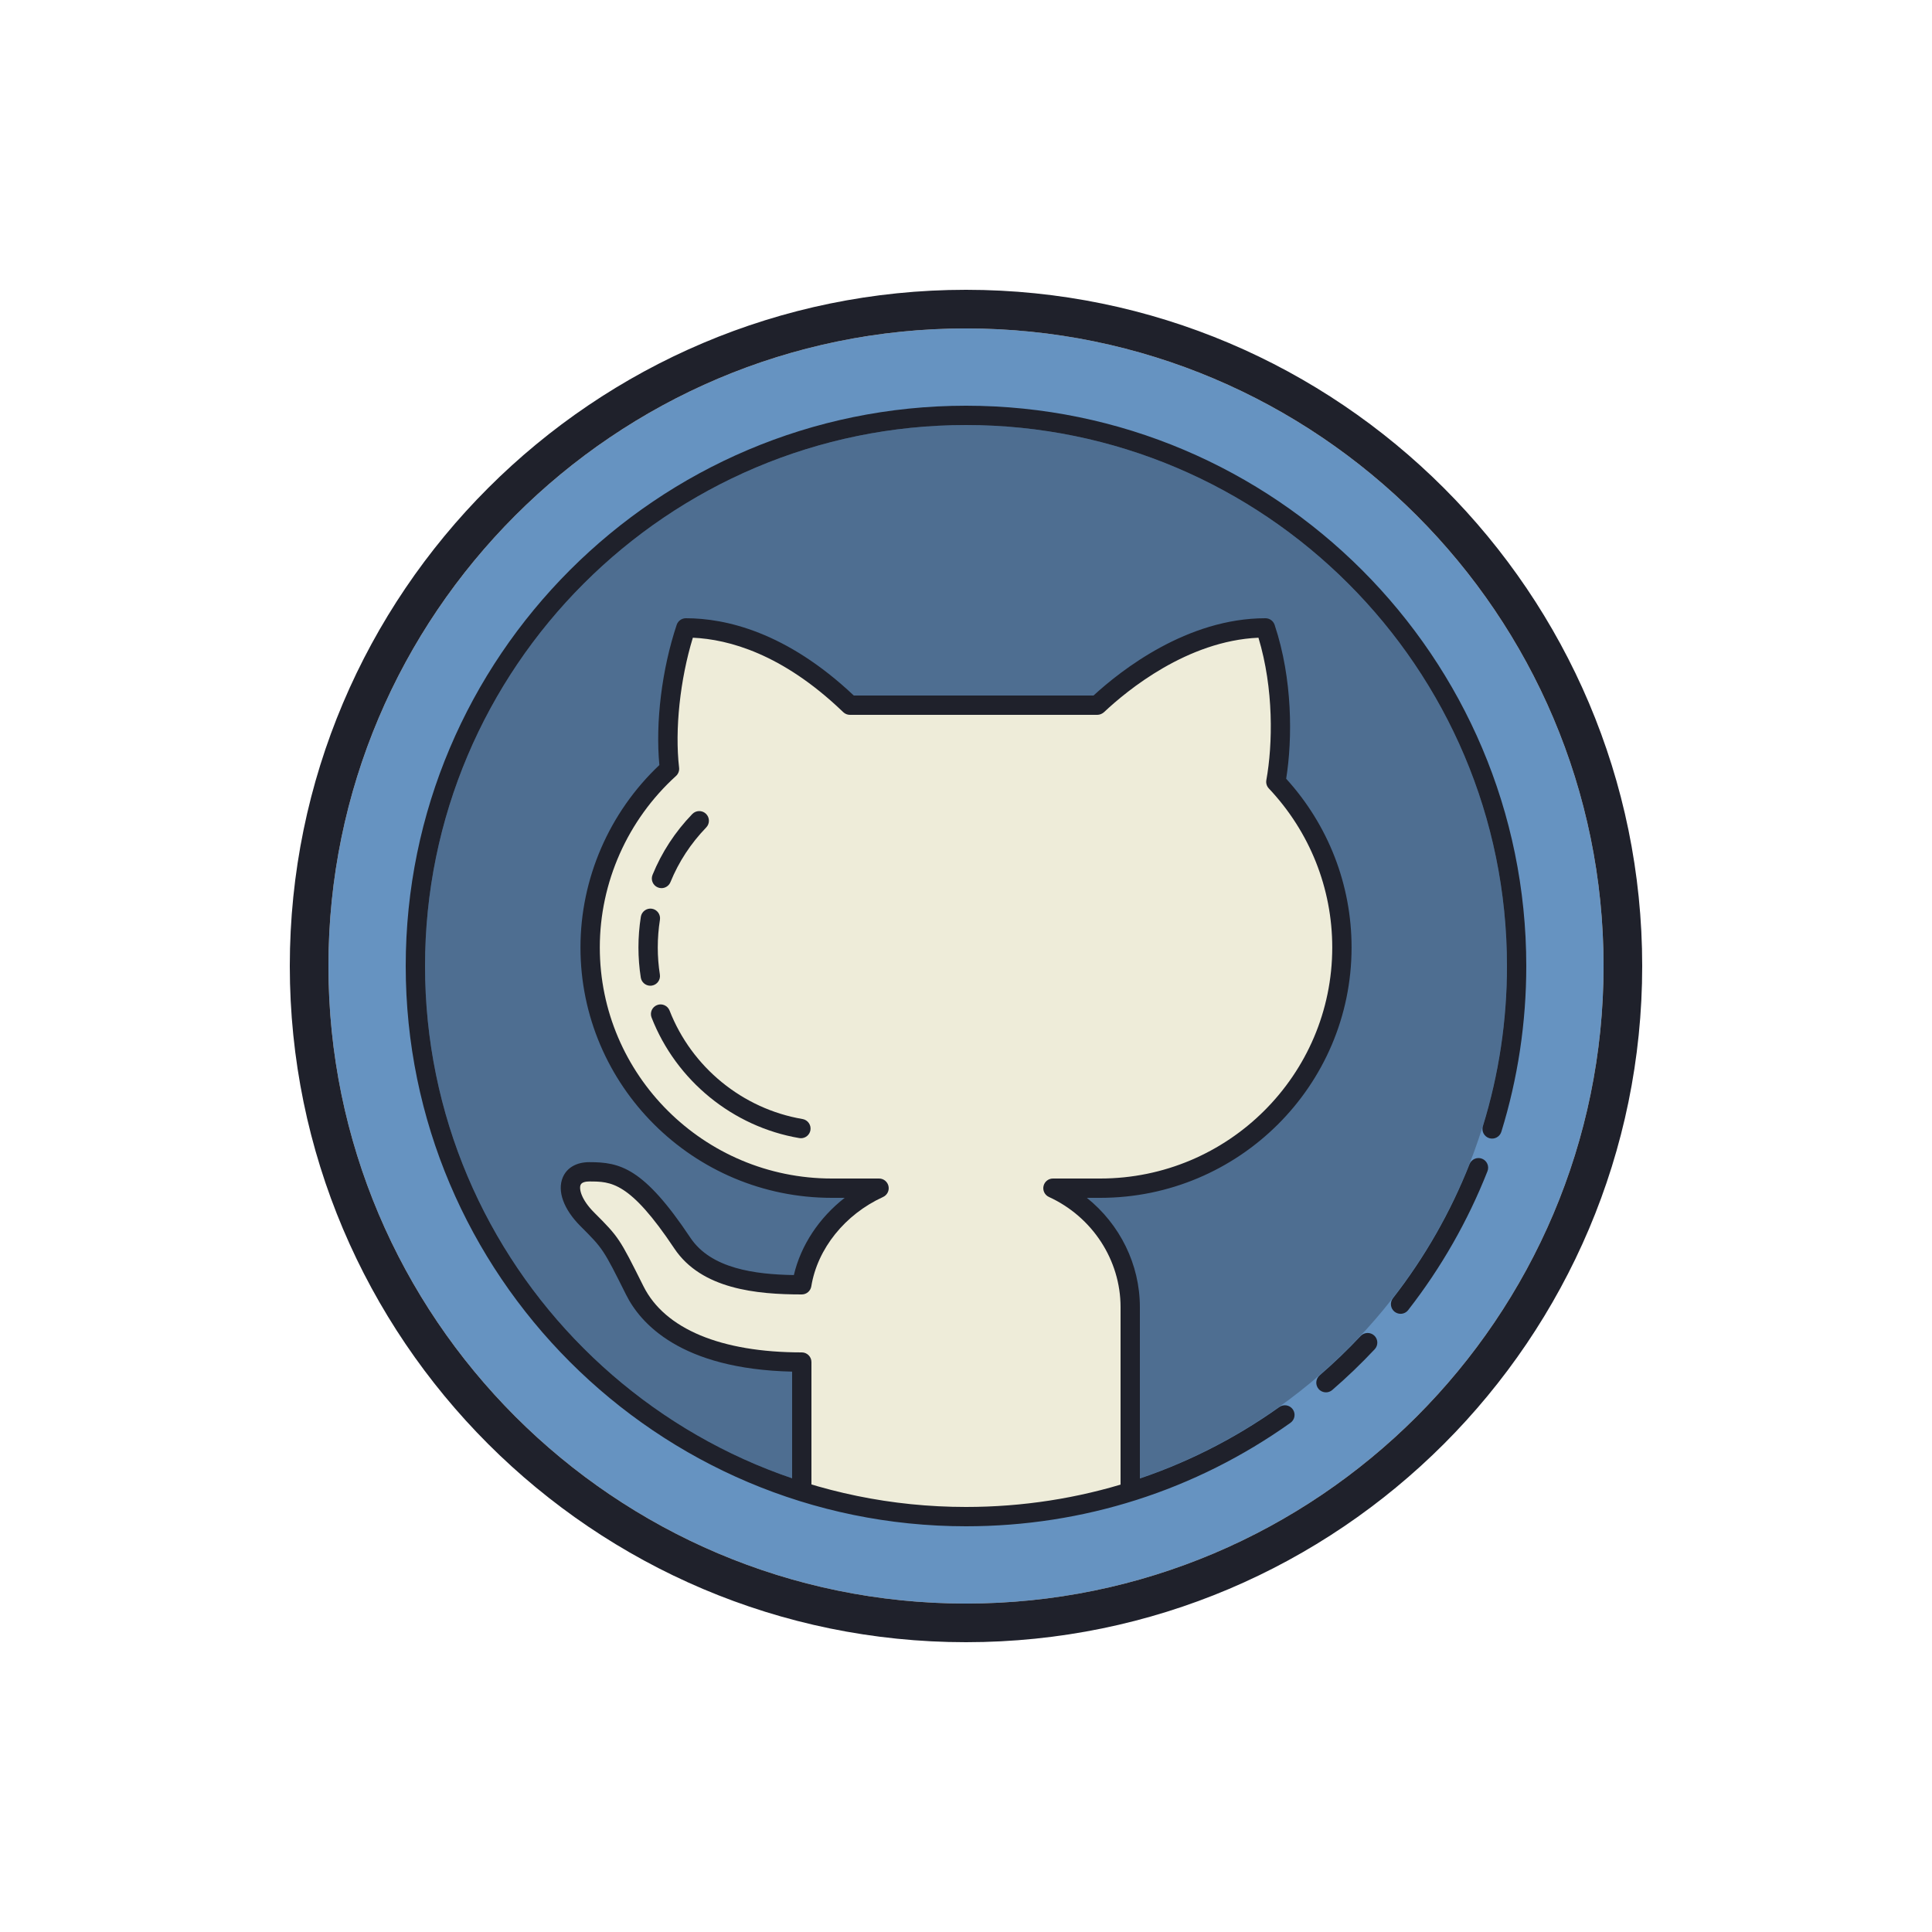
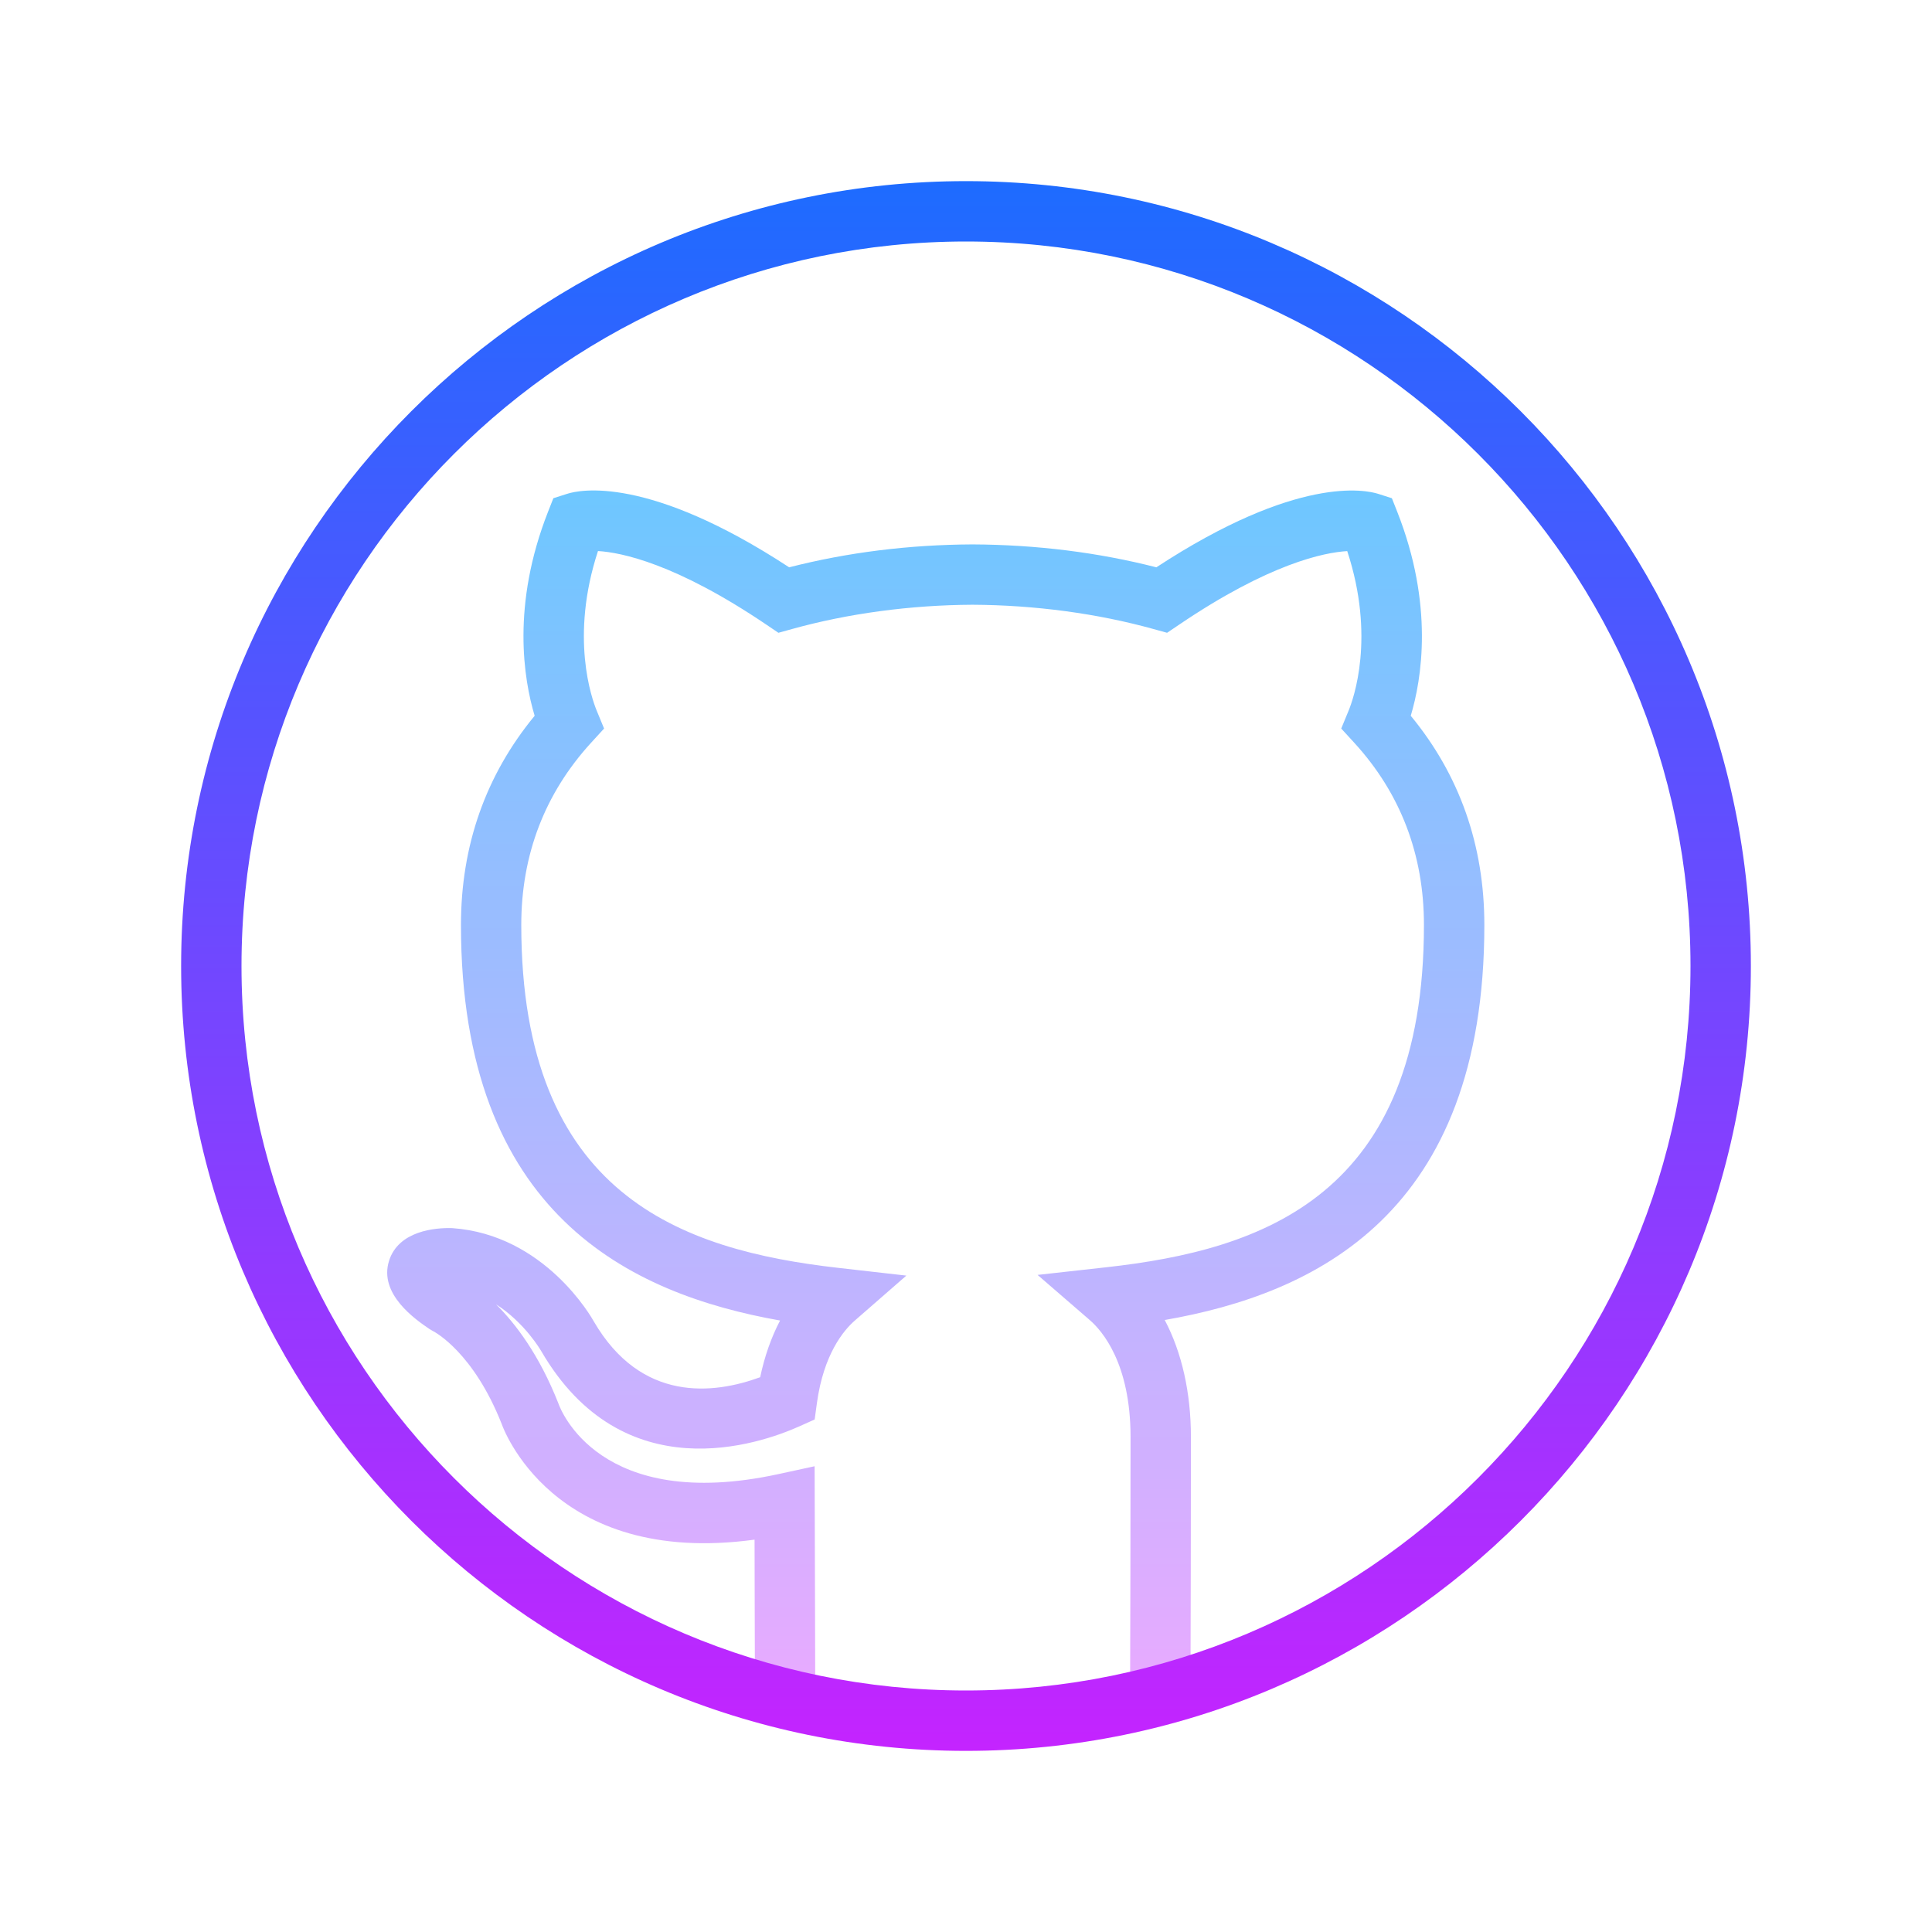
- <svg xmlns="http://www.w3.org/2000/svg" viewBox="0 0 100 100" width="100px" height="100px">
-   <circle cx="50" cy="50" r="30" fill="#4e6e91" />
-   <path fill="#6693c1" d="M50,83c-18.196,0-33-14.804-33-33s14.804-33,33-33s33,14.804,33,33S68.196,83,50,83z M50,22 c-15.439,0-28,12.561-28,28s12.561,28,28,28s28-12.561,28-28S65.439,22,50,22z" />
-   <path fill="#eeecd9" d="M69.457,49.039c0-3.321-1.305-6.334-3.419-8.573c0.396-2.203,0.351-5.301-0.538-7.966 c-4.475,0-8.114,3.447-8.702,4H43.994c-0.589-0.552-4.019-4-8.494-4c-0.8,2.401-1.087,5.233-0.846,7.295 c-2.518,2.286-4.108,5.575-4.108,9.245c0,6.908,5.599,12.459,12.507,12.459H45.5c-2.003,0.917-3.635,2.756-4,5 c-2,0-4.864-0.182-6.181-2.158c-2.46-3.69-3.59-3.69-4.819-3.69c-1.23,0-1.33,1.23-0.1,2.46s1.23,1.23,2.46,3.69 C33.872,68.828,36.5,70.5,41.5,70.5v6.6c0,0,6.346,1.4,8.5,1.4s8.5-1.4,8.5-1.4l0-9.445c0-2.718-1.681-5.092-4-6.155h2.449 C63.858,61.5,69.457,55.947,69.457,49.039z" />
-   <path fill="#1f212b" d="M50,85c-19.299,0-35-15.701-35-35s15.701-35,35-35s35,15.701,35,35S69.299,85,50,85z M50,17 c-18.196,0-33,14.804-33,33s14.804,33,33,33s33-14.804,33-33S68.196,17,50,17z" />
-   <path fill="#1f212b" d="M50,79c-15.99,0-29-13.009-29-29s13.01-29,29-29s29,13.009,29,29c0,2.925-0.435,5.812-1.291,8.582 c-0.082,0.263-0.364,0.411-0.625,0.33c-0.264-0.082-0.412-0.361-0.33-0.625C77.581,55.612,78,52.825,78,50 c0-15.439-12.561-28-28-28S22,34.561,22,50s12.561,28,28,28c5.856,0,11.464-1.788,16.217-5.171c0.225-0.16,0.536-0.107,0.697,0.117 c0.16,0.225,0.107,0.537-0.117,0.697C61.873,77.147,56.065,79,50,79z" />
-   <path fill="#1f212b" d="M68.631,72.068c-0.14,0-0.279-0.059-0.378-0.173c-0.181-0.209-0.158-0.525,0.051-0.706 c0.739-0.638,1.452-1.324,2.122-2.037c0.188-0.202,0.505-0.21,0.706-0.023c0.201,0.189,0.212,0.505,0.023,0.707 c-0.693,0.739-1.433,1.449-2.197,2.11C68.863,72.028,68.747,72.068,68.631,72.068z" />
-   <path fill="#1f212b" d="M72.494,68.002c-0.107,0-0.216-0.035-0.308-0.105c-0.218-0.17-0.257-0.484-0.087-0.702 c1.649-2.118,2.982-4.452,3.963-6.938c0.101-0.258,0.392-0.382,0.648-0.282c0.257,0.102,0.383,0.392,0.281,0.648 c-1.015,2.575-2.396,4.993-4.104,7.186C72.79,67.936,72.643,68.002,72.494,68.002z" />
-   <path fill="#1f212b" d="M58.5,77.6c-0.276,0-0.5-0.224-0.5-0.5v-9.445c0-2.431-1.456-4.668-3.708-5.701 c-0.214-0.098-0.331-0.332-0.28-0.561C54.062,61.164,54.265,61,54.5,61h2.449c6.621,0,12.008-5.366,12.008-11.961 c0-3.064-1.166-5.987-3.282-8.229c-0.109-0.115-0.157-0.275-0.129-0.432c0.333-1.854,0.39-4.725-0.409-7.37 c-3.682,0.162-6.795,2.725-7.987,3.848C57.057,36.943,56.925,37,56.798,37H43.993c-0.127,0-0.249-0.048-0.342-0.135l-0.092-0.087 c-3.078-2.927-5.829-3.686-7.697-3.77c-0.662,2.162-0.941,4.762-0.712,6.729c0.019,0.16-0.042,0.319-0.161,0.428 c-2.506,2.275-3.943,5.51-3.943,8.875C31.046,55.635,36.433,61,43.053,61H45.5c0.235,0,0.438,0.164,0.488,0.394 c0.051,0.229-0.066,0.463-0.28,0.561c-1.974,0.904-3.397,2.676-3.715,4.625C41.954,66.822,41.745,67,41.5,67 c-2.333,0-5.191-0.271-6.598-2.38c-2.311-3.467-3.28-3.467-4.403-3.467c-0.14,0-0.385,0.023-0.448,0.178 c-0.086,0.206,0.031,0.756,0.702,1.428c1.287,1.287,1.311,1.335,2.554,3.82C34.409,68.785,37.319,70,41.5,70 c0.276,0,0.5,0.224,0.5,0.5v6.6c0,0.276-0.224,0.5-0.5,0.5S41,77.376,41,77.1v-6.105c-5.797-0.131-7.866-2.525-8.588-3.969 c-1.194-2.387-1.194-2.387-2.366-3.56c-0.869-0.869-1.213-1.81-0.919-2.518c0.209-0.505,0.709-0.795,1.372-0.795 c1.588,0,2.81,0.272,5.235,3.912c1.069,1.604,3.359,1.9,5.356,1.932c0.362-1.545,1.309-2.965,2.63-3.997h-0.668 c-7.172,0-13.007-5.813-13.007-12.959c0-3.562,1.485-6.988,4.084-9.442c-0.209-2.203,0.128-4.956,0.896-7.257 C35.094,32.138,35.285,32,35.5,32c2.036,0,5.192,0.696,8.692,4h12.409c1.427-1.311,4.847-4,8.898-4 c0.215,0,0.406,0.138,0.475,0.342c0.935,2.802,0.928,5.901,0.598,7.965c2.185,2.404,3.385,5.495,3.385,8.732 C69.957,56.186,64.122,62,56.949,62h-0.693C57.963,63.368,59,65.442,59,67.655V77.1C59,77.376,58.776,77.6,58.5,77.6z" />
-   <path fill="#1f212b" d="M34.238,45.97c-0.063,0-0.127-0.012-0.188-0.037c-0.256-0.104-0.379-0.396-0.274-0.651 c0.476-1.167,1.167-2.226,2.057-3.148c0.192-0.198,0.509-0.204,0.707-0.013c0.199,0.192,0.205,0.508,0.014,0.707 c-0.802,0.831-1.425,1.783-1.852,2.831C34.622,45.853,34.436,45.97,34.238,45.97z" />
-   <path fill="#1f212b" d="M33.66,51.021c-0.241,0-0.454-0.176-0.493-0.422c-0.08-0.51-0.121-1.034-0.121-1.558 c0-0.533,0.042-1.067,0.124-1.59c0.044-0.273,0.305-0.459,0.572-0.416c0.272,0.043,0.459,0.299,0.416,0.572 c-0.074,0.471-0.112,0.953-0.112,1.434c0,0.472,0.037,0.943,0.109,1.402c0.043,0.273-0.144,0.529-0.416,0.572 C33.713,51.019,33.687,51.021,33.66,51.021z" />
-   <path fill="#1f212b" d="M41.457,58.914c-0.028,0-0.057-0.002-0.085-0.007c-3.442-0.585-6.372-2.975-7.646-6.238 c-0.101-0.257,0.026-0.547,0.284-0.647c0.256-0.101,0.547,0.027,0.647,0.284c1.146,2.938,3.783,5.089,6.882,5.615 c0.271,0.046,0.455,0.305,0.409,0.577C41.907,58.741,41.696,58.914,41.457,58.914z" />
+ <svg xmlns="http://www.w3.org/2000/svg" viewBox="0 0 64 64" width="64px" height="64px">
+   <linearGradient id="KpzH_ttTMIjq8dhx1zD2pa" x1="30.999" x2="30.999" y1="16" y2="55.342" gradientUnits="userSpaceOnUse" spreadMethod="reflect">
+     <stop offset="0" stop-color="#6dc7ff" />
+     <stop offset="1" stop-color="#e6abff" />
+   </linearGradient>
+   <path fill="url(#KpzH_ttTMIjq8dhx1zD2pa)" d="M25.008,56.007c-0.003-0.368-0.006-1.962-0.009-3.454l-0.003-1.55 c-6.729,0.915-8.358-3.78-8.376-3.83c-0.934-2.368-2.211-3.045-2.266-3.073l-0.124-0.072c-0.463-0.316-1.691-1.157-1.342-2.263 c0.315-0.997,1.536-1.1,2.091-1.082c3.074,0.215,4.63,2.978,4.694,3.095c1.569,2.689,3.964,2.411,5.509,1.844 c0.144-0.688,0.367-1.32,0.659-1.878C20.885,42.865,15.27,40.229,15.27,30.64c0-2.633,0.82-4.96,2.441-6.929 c-0.362-1.206-0.774-3.666,0.446-6.765l0.174-0.442l0.452-0.144c0.416-0.137,2.688-0.624,7.359,2.433 c1.928-0.494,3.969-0.749,6.074-0.759c2.115,0.01,4.158,0.265,6.09,0.759c4.667-3.058,6.934-2.565,7.351-2.433l0.451,0.145 l0.174,0.44c1.225,3.098,0.813,5.559,0.451,6.766c1.618,1.963,2.438,4.291,2.438,6.929c0,9.591-5.621,12.219-10.588,13.087 c0.563,1.065,0.868,2.402,0.868,3.878c0,1.683-0.007,7.204-0.015,8.402l-2-0.014c0.008-1.196,0.015-6.708,0.015-8.389 c0-2.442-0.943-3.522-1.35-3.874l-1.73-1.497l2.274-0.253c5.205-0.578,10.525-2.379,10.525-11.341c0-2.33-0.777-4.361-2.31-6.036 l-0.43-0.469l0.242-0.587c0.166-0.401,0.894-2.442-0.043-5.291c-0.758,0.045-2.568,0.402-5.584,2.447l-0.384,0.259l-0.445-0.123 c-1.863-0.518-3.938-0.796-6.001-0.806c-2.052,0.01-4.124,0.288-5.984,0.806l-0.445,0.123l-0.383-0.259 c-3.019-2.044-4.833-2.404-5.594-2.449c-0.935,2.851-0.206,4.892-0.04,5.293l0.242,0.587l-0.429,0.469 c-1.536,1.681-2.314,3.712-2.314,6.036c0,8.958,5.31,10.77,10.504,11.361l2.252,0.256l-1.708,1.49 c-0.372,0.325-1.03,1.112-1.254,2.727l-0.075,0.549l-0.506,0.227c-1.321,0.592-5.839,2.162-8.548-2.485 c-0.015-0.025-0.544-0.945-1.502-1.557c0.646,0.639,1.433,1.673,2.068,3.287c0.066,0.19,1.357,3.622,7.28,2.339l1.206-0.262 l0.012,3.978c0.003,1.487,0.006,3.076,0.009,3.444L25.008,56.007z" />
+   <linearGradient id="KpzH_ttTMIjq8dhx1zD2pb" x1="32" x2="32" y1="5" y2="59.167" gradientUnits="userSpaceOnUse" spreadMethod="reflect">
+     <stop offset="0" stop-color="#1a6dff" />
+     <stop offset="1" stop-color="#c822ff" />
+   </linearGradient>
+   <path fill="url(#KpzH_ttTMIjq8dhx1zD2pb)" d="M32,58C17.663,58,6,46.337,6,32S17.663,6,32,6s26,11.663,26,26S46.337,58,32,58z M32,8 C18.767,8,8,18.767,8,32s10.767,24,24,24s24-10.767,24-24S45.233,8,32,8z" />
</svg>
